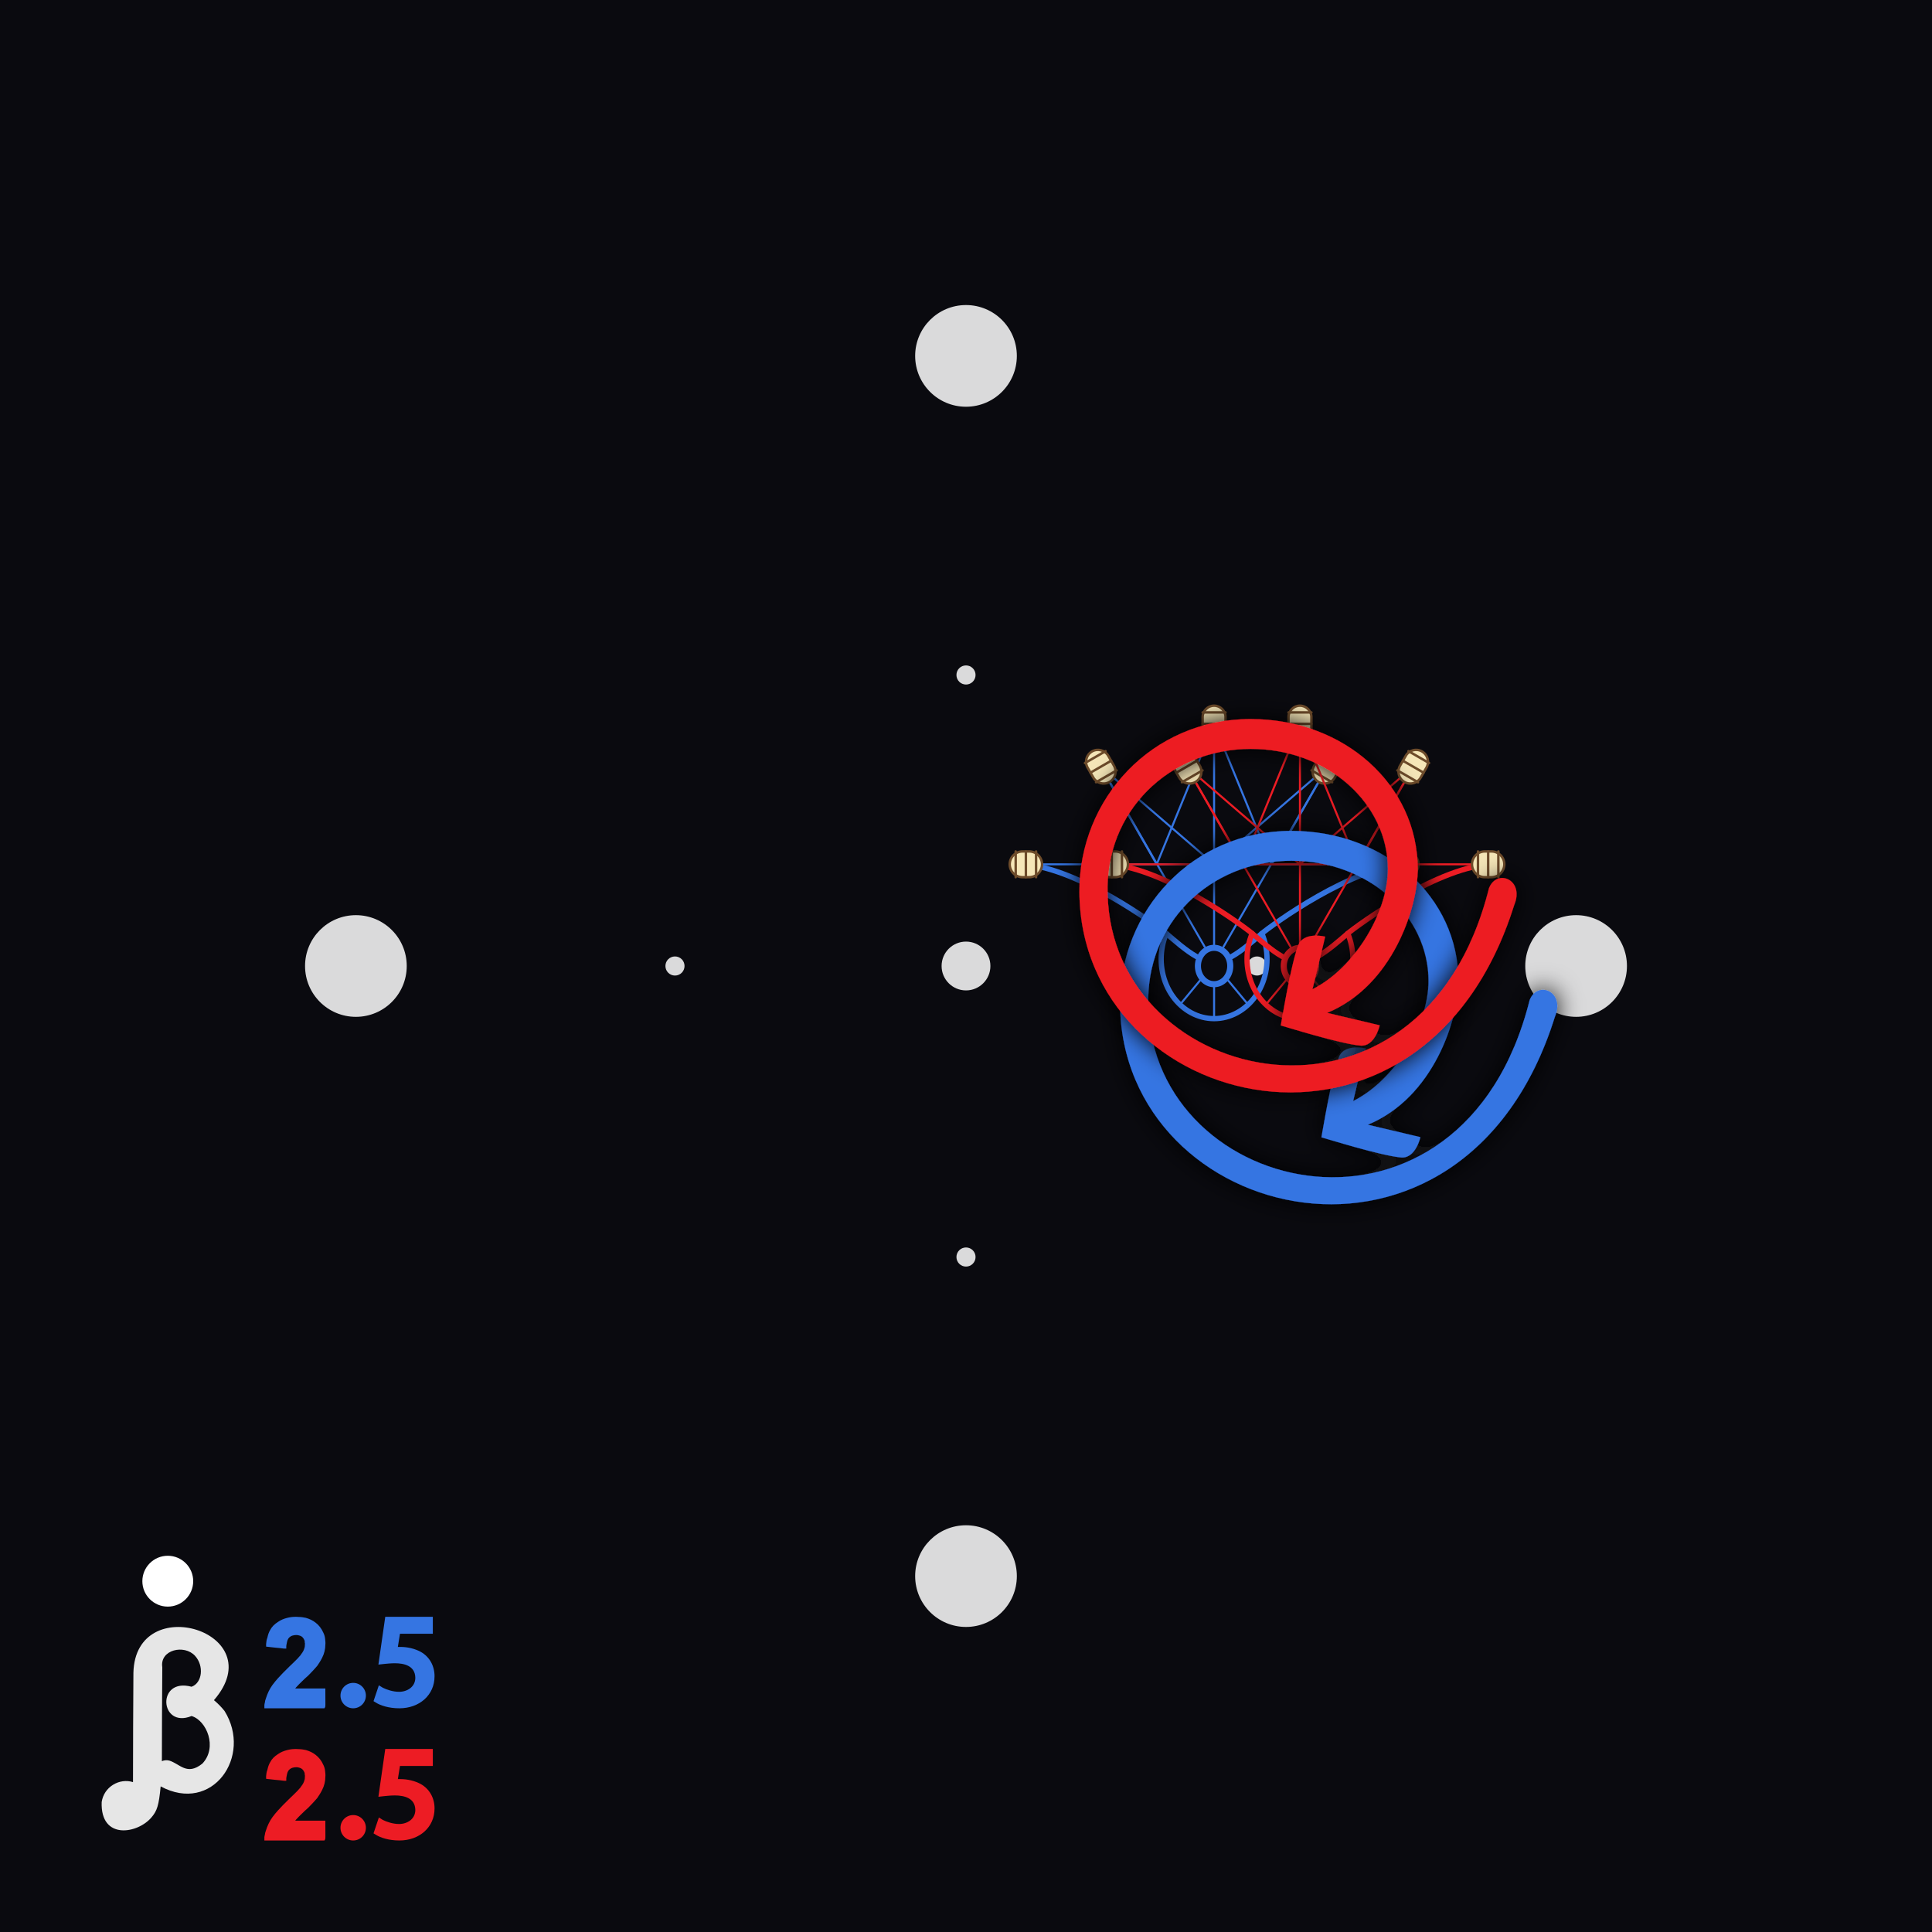
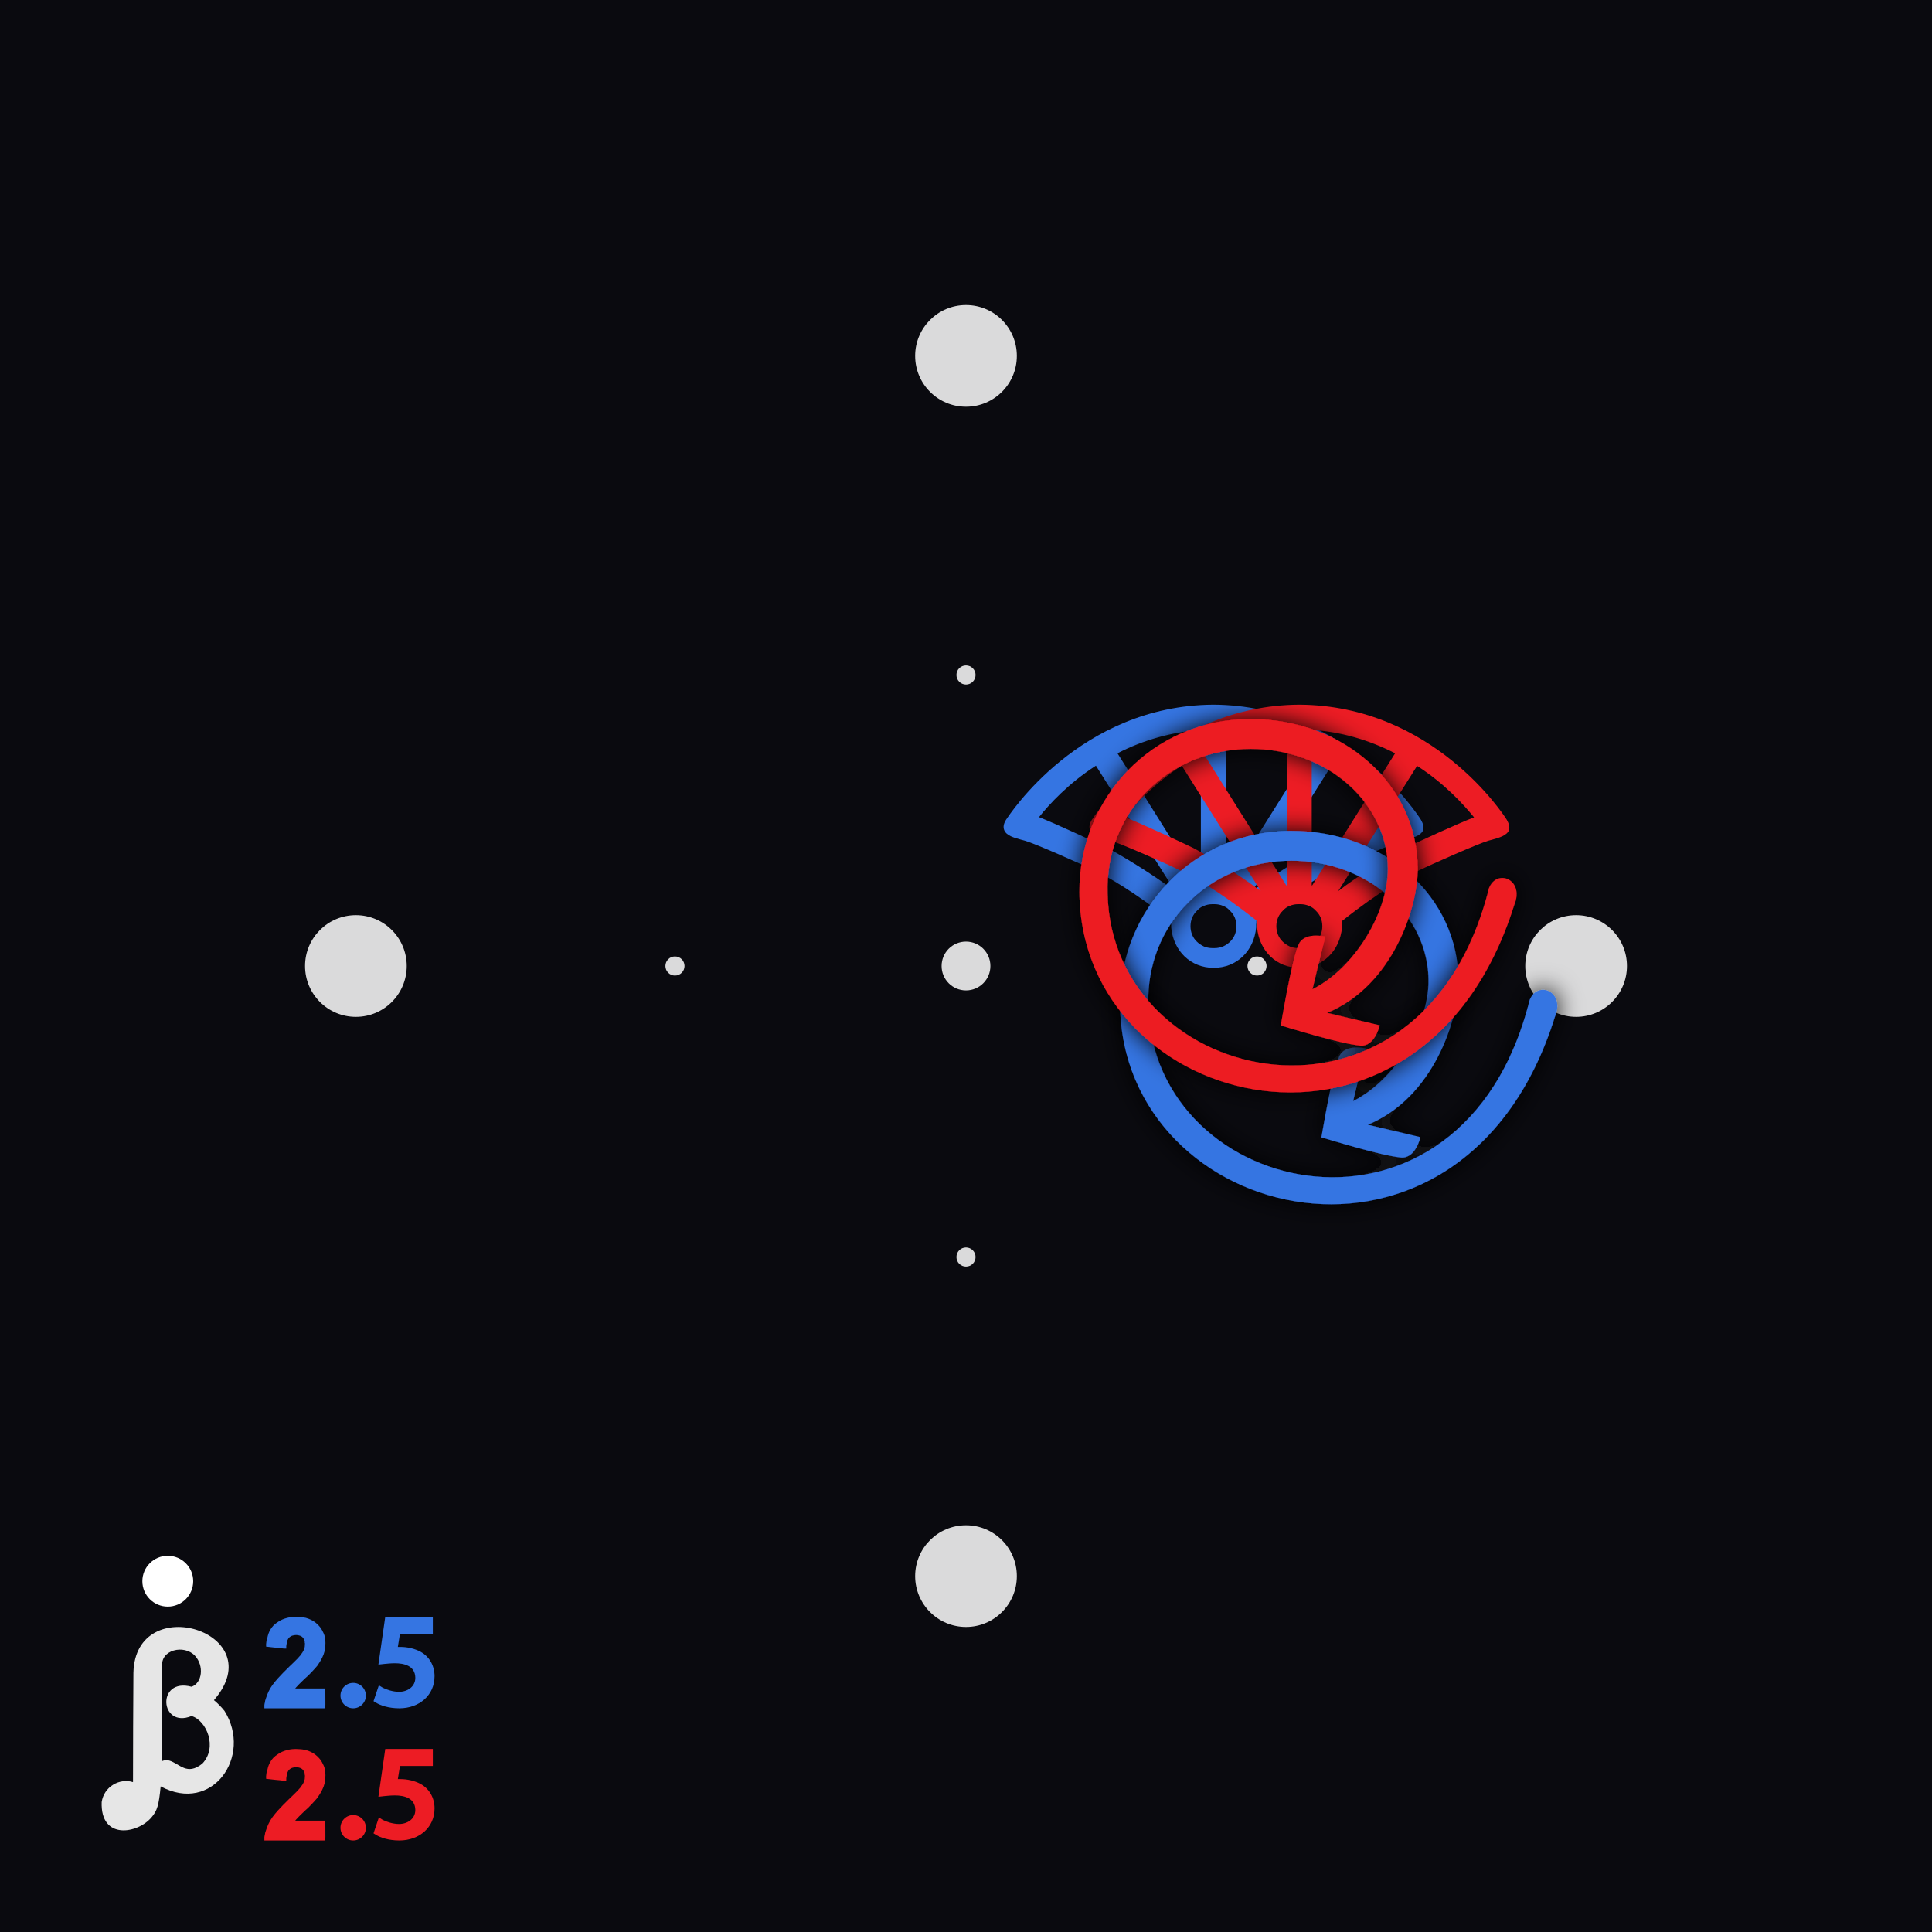
<svg xmlns="http://www.w3.org/2000/svg" viewBox="0 0 950 950" width="950" height="950">
  <defs>
    <filter id="arrow-halo" x="-20%" y="-20%" width="140%" height="140%">
      <feDropShadow dx="0" dy="0" stdDeviation="6" flood-color="#0a0a0f" />
      <feDropShadow dx="0" dy="0" stdDeviation="6" flood-color="#0a0a0f" />
      <feDropShadow dx="0" dy="0" stdDeviation="6" flood-color="#0a0a0f" />
    </filter>
  </defs>
  <rect width="950" height="950" fill="#0a0a0f" />
  <g style="color: #ffffff" opacity="0.85">
    <circle cx="475" cy="475" r="12" fill="#ffffff" />
    <circle cx="475" cy="175" r="25" fill="#ffffff" />
    <circle cx="775" cy="475" r="25" fill="#ffffff" />
    <circle cx="475" cy="775" r="25" fill="#ffffff" />
    <circle cx="175" cy="475" r="25" fill="#ffffff" />
    <circle cx="475" cy="331.9" r="4.7" fill="#ffffff" />
    <circle cx="618.1" cy="475" r="4.7" fill="#ffffff" />
    <circle cx="475" cy="618.1" r="4.7" fill="#ffffff" />
    <circle cx="331.9" cy="475" r="4.7" fill="#ffffff" />
  </g>
  <g transform="translate(596.9889, 475) rotate(270) translate(-130, -103.5)">
-     <g data-fan-frame="" fill="none" stroke="#3575E2" stroke-linecap="round" stroke-linejoin="round">
-       <ellipse data-fire-grip-ring="" cx="130" cy="103.5" rx="8.942" ry="7.95" stroke-width="3" />
-       <path data-fire-grip-shell="" d="M 146 80.005 L 144.501 79.415 L 142.967 78.9 L 141.404 78.462 L 139.815 78.103 L 138.206 77.824 L 136.582 77.625 L 134.948 77.507 L 133.31 77.471 L 131.671 77.516 L 130.038 77.642 L 128.416 77.85 L 126.809 78.138 L 125.223 78.506 L 123.662 78.951 L 122.132 79.474 L 120.637 80.073 L 119.183 80.744 L 117.772 81.487 L 116.411 82.299 L 115.103 83.177 L 113.853 84.119 L 112.663 85.122 L 111.539 86.182 L 110.483 87.297 L 109.499 88.463 L 108.59 89.675 L 107.758 90.931 L 107.007 92.226 L 106.339 93.557 L 105.755 94.919 L 105.258 96.308 L 104.85 97.719 L 104.531 99.148 L 104.302 100.591 L 104.164 102.043 L 104.118 103.5 L 104.164 104.957 L 104.302 106.409 L 104.531 107.852 L 104.85 109.281 L 105.258 110.692 L 105.755 112.081 L 106.339 113.443 L 107.007 114.774 L 107.758 116.069 L 108.59 117.325 L 109.499 118.537 L 110.483 119.703 L 111.539 120.818 L 112.663 121.878 L 113.853 122.881 L 115.103 123.823 L 116.411 124.701 L 117.772 125.513 L 119.183 126.256 L 120.637 126.927 L 122.132 127.526 L 123.662 128.048 L 125.223 128.494 L 126.809 128.862 L 128.416 129.15 L 130.038 129.358 L 131.671 129.484 L 133.31 129.53 L 134.948 129.493 L 136.582 129.375 L 138.206 129.176 L 139.815 128.897 L 141.404 128.538 L 142.967 128.1 L 144.501 127.585 L 146 126.995" stroke-width="2.6" />
-       <path data-fire-grip-bridge="1" d="M 123.428 97.032 L 111.001 86.735" />
-       <path data-fire-grip-bridge="2" d="M 119.955 103.5 L 104.118 103.5" />
-       <path data-fire-grip-bridge="3" d="M 123.428 109.968 L 111.001 120.265" />
-       <path data-fire-rail="left" d="M 134.694 94.737 C 137.51 89.729 142.674 83.887 146 80.005 C 149.325 76.122 179.999 34.645 179.999 7.617" stroke-width="2.6" />
-       <path data-fire-spine="2" d="M 139.388 98.91 L 231.148 45.985" />
-       <path data-fire-spine="3" d="M 140.045 103.5 L 252.81 103.5" />
-       <path data-fire-spine="4" d="M 139.388 108.09 L 231.148 161.015" />
-       <path data-fire-rail="right" d="M 134.694 112.263 C 137.51 117.271 142.674 123.113 146 126.995 C 149.325 130.878 179.999 172.355 179.999 199.383" stroke-width="2.6" />
-       <path data-fire-webbing="WickHorizon" d="M 179.999 10.955 L 179.999 196.045" />
-       <path data-fire-webbing="UpperLeftStar" d="M 249.054 103.5 L 179.999 75.29 L 227.997 47.802 L 179.999 103.5" />
-       <path data-fire-webbing="UpperRightStar" d="M 249.054 103.5 L 179.999 131.709 L 227.997 159.198 L 179.999 103.5" />
-     </g>
-     <g data-fire-wick="1" fill="#f5e6b8" stroke="#6d4b2a" stroke-width="1.2" stroke-linecap="round">
-       <rect x="-7.95" y="-6.337" width="15.899" height="12.674" rx="6.337" transform="translate(179.9987 10.9552) rotate(-90)" />
-       <path data-fire-wick-wrap="1-1" d="M 173.662 15.963 L 186.336 15.963" />
-       <path data-fire-wick-wrap="1-2" d="M 173.662 10.955 L 186.336 10.955" />
-       <path data-fire-wick-wrap="1-3" d="M 173.662 5.948 L 186.336 5.948" />
-     </g>
-     <g data-fire-wick="2" fill="#f5e6b8" stroke="#6d4b2a" stroke-width="1.2" stroke-linecap="round">
-       <rect x="-8.66" y="-5.851" width="17.32" height="11.701" rx="5.851" transform="translate(227.9974 47.8017) rotate(-29.9754)" />
-       <path data-fire-wick-wrap="2-1" d="M 220.349 45.459 L 226.195 55.595" />
-       <path data-fire-wick-wrap="2-2" d="M 225.074 42.734 L 230.921 52.87" />
-       <path data-fire-wick-wrap="2-3" d="M 229.8 40.008 L 235.646 50.144" />
-     </g>
-     <g data-fire-wick="3" fill="#f5e6b8" stroke="#6d4b2a" stroke-width="1.2" stroke-linecap="round">
-       <rect x="-8.942" y="-5.634" width="17.884" height="11.267" rx="5.634" transform="translate(249.0545 103.5) rotate(0)" />
-       <path data-fire-wick-wrap="3-1" d="M 243.422 97.867 L 243.422 109.133" />
-       <path data-fire-wick-wrap="3-2" d="M 249.054 97.867 L 249.054 109.133" />
-       <path data-fire-wick-wrap="3-3" d="M 254.687 97.867 L 254.687 109.133" />
-     </g>
-     <g data-fire-wick="4" fill="#f5e6b8" stroke="#6d4b2a" stroke-width="1.2" stroke-linecap="round">
-       <rect x="-8.66" y="-5.851" width="17.32" height="11.701" rx="5.851" transform="translate(227.9974 159.1983) rotate(29.9754)" />
-       <path data-fire-wick-wrap="4-1" d="M 226.195 151.405 L 220.349 161.541" />
-       <path data-fire-wick-wrap="4-2" d="M 230.921 154.13 L 225.074 164.266" />
-       <path data-fire-wick-wrap="4-3" d="M 235.646 156.856 L 229.8 166.992" />
-     </g>
-     <g data-fire-wick="5" fill="#f5e6b8" stroke="#6d4b2a" stroke-width="1.2" stroke-linecap="round">
-       <rect x="-7.95" y="-6.337" width="15.899" height="12.674" rx="6.337" transform="translate(179.9987 196.0448) rotate(90)" />
-       <path data-fire-wick-wrap="5-1" d="M 186.336 191.037 L 173.662 191.037" />
-       <path data-fire-wick-wrap="5-2" d="M 186.336 196.045 L 173.662 196.045" />
-       <path data-fire-wick-wrap="5-3" d="M 186.336 201.052 L 173.662 201.052" />
-     </g>
+     <style type="text/css">
+ 	.st0-blue{fill:#3575E2;}
+ </style>
+     <path class="st0-blue" d="M201.9 205.2c2.3-1.4 56.2-36.2 56.6-102-.4-65.8-54.4-100.5-56.6-102q-2.85-1.8-5.1-.9c-2.7 1.1-3.7 4.7-4.7 8.3-.2.6-.3 1.3-.5 1.9-1.5 5.1-11.1 27-14.9 34.7-2.4 5-9.6 18.4-24.5 37.1-.7 0-1.4 0-1.9.1H149c-11.7 1.1-19.9 9.6-19.9 20.9s8.2 19.8 19.9 20.9h1.3c.5.1 1.3.1 1.9.1 14.9 18.7 22.1 32.1 24.5 37.1 3.8 7.8 13.4 29.7 14.9 34.7.2.6.3 1.3.5 1.9 1 3.5 2 7.2 4.7 8.3 1.5.4 3.2 0 5.1-1.1zM179.2 66.1c4-6.4 7.4-12.3 8.7-14.8 3-6.2 12-25.5 15.3-33.9 6.4 5.1 16.6 14.5 25.3 28l-61.6 38.8c3.6-4.8 8.3-11.7 12.3-18.1zM234.6 56a107 107 0 0 1 11.5 41h-76.4c-.1-.1-.1-.1-.1-.2zM142 111.4c-.9-.9-1.7-2-2.4-3.5-.5-1.2-.8-2.7-.8-4.1v-1.2c0-1.4.3-2.9.8-4.1.7-1.4 1.4-2.5 2.4-3.5 1.9-2 4.6-3.1 7.6-3.1 2.9 0 5.6 1.1 7.6 3.2 1 .9 1.9 2 2.4 3.5.5 1.1.8 2.6.8 4v1.2c0 1.4-.3 2.9-.8 4-.5 1.4-1.3 2.5-2.4 3.5-2 2.1-4.6 3.2-7.6 3.2s-5.7-1.1-7.6-3.1zm27.6-1.9c0-.1 0-.1.1-.2h76.4c-.9 14.1-4.8 27.8-11.5 41zm18.3 45.6c-1.3-2.5-4.6-8.4-8.7-14.8-4-6.4-8.7-13.3-12.4-18l61.6 38.8c-8.7 13.5-18.9 22.8-25.3 28-3.3-8.5-12.2-27.8-15.2-34z" />
  </g>
  <g transform="translate(639.2111, 475) rotate(270) translate(-130, -103.5)">
-     <g data-fan-frame="" fill="none" stroke="#ED1C24" stroke-linecap="round" stroke-linejoin="round">
-       <ellipse data-fire-grip-ring="" cx="130" cy="103.5" rx="8.942" ry="7.95" stroke-width="3" />
-       <path data-fire-grip-shell="" d="M 146 80.005 L 144.501 79.415 L 142.967 78.9 L 141.404 78.462 L 139.815 78.103 L 138.206 77.824 L 136.582 77.625 L 134.948 77.507 L 133.31 77.471 L 131.671 77.516 L 130.038 77.642 L 128.416 77.85 L 126.809 78.138 L 125.223 78.506 L 123.662 78.951 L 122.132 79.474 L 120.637 80.073 L 119.183 80.744 L 117.772 81.487 L 116.411 82.299 L 115.103 83.177 L 113.853 84.119 L 112.663 85.122 L 111.539 86.182 L 110.483 87.297 L 109.499 88.463 L 108.59 89.675 L 107.758 90.931 L 107.007 92.226 L 106.339 93.557 L 105.755 94.919 L 105.258 96.308 L 104.85 97.719 L 104.531 99.148 L 104.302 100.591 L 104.164 102.043 L 104.118 103.5 L 104.164 104.957 L 104.302 106.409 L 104.531 107.852 L 104.85 109.281 L 105.258 110.692 L 105.755 112.081 L 106.339 113.443 L 107.007 114.774 L 107.758 116.069 L 108.59 117.325 L 109.499 118.537 L 110.483 119.703 L 111.539 120.818 L 112.663 121.878 L 113.853 122.881 L 115.103 123.823 L 116.411 124.701 L 117.772 125.513 L 119.183 126.256 L 120.637 126.927 L 122.132 127.526 L 123.662 128.048 L 125.223 128.494 L 126.809 128.862 L 128.416 129.15 L 130.038 129.358 L 131.671 129.484 L 133.31 129.53 L 134.948 129.493 L 136.582 129.375 L 138.206 129.176 L 139.815 128.897 L 141.404 128.538 L 142.967 128.1 L 144.501 127.585 L 146 126.995" stroke-width="2.6" />
-       <path data-fire-grip-bridge="1" d="M 123.428 97.032 L 111.001 86.735" />
-       <path data-fire-grip-bridge="2" d="M 119.955 103.5 L 104.118 103.5" />
-       <path data-fire-grip-bridge="3" d="M 123.428 109.968 L 111.001 120.265" />
-       <path data-fire-rail="left" d="M 134.694 94.737 C 137.51 89.729 142.674 83.887 146 80.005 C 149.325 76.122 179.999 34.645 179.999 7.617" stroke-width="2.6" />
-       <path data-fire-spine="2" d="M 139.388 98.91 L 231.148 45.985" />
-       <path data-fire-spine="3" d="M 140.045 103.5 L 252.81 103.5" />
-       <path data-fire-spine="4" d="M 139.388 108.09 L 231.148 161.015" />
-       <path data-fire-rail="right" d="M 134.694 112.263 C 137.51 117.271 142.674 123.113 146 126.995 C 149.325 130.878 179.999 172.355 179.999 199.383" stroke-width="2.6" />
-       <path data-fire-webbing="WickHorizon" d="M 179.999 10.955 L 179.999 196.045" />
-       <path data-fire-webbing="UpperLeftStar" d="M 249.054 103.5 L 179.999 75.29 L 227.997 47.802 L 179.999 103.5" />
-       <path data-fire-webbing="UpperRightStar" d="M 249.054 103.5 L 179.999 131.709 L 227.997 159.198 L 179.999 103.5" />
-     </g>
-     <g data-fire-wick="1" fill="#f5e6b8" stroke="#6d4b2a" stroke-width="1.2" stroke-linecap="round">
-       <rect x="-7.95" y="-6.337" width="15.899" height="12.674" rx="6.337" transform="translate(179.9987 10.9552) rotate(-90)" />
-       <path data-fire-wick-wrap="1-1" d="M 173.662 15.963 L 186.336 15.963" />
-       <path data-fire-wick-wrap="1-2" d="M 173.662 10.955 L 186.336 10.955" />
-       <path data-fire-wick-wrap="1-3" d="M 173.662 5.948 L 186.336 5.948" />
-     </g>
-     <g data-fire-wick="2" fill="#f5e6b8" stroke="#6d4b2a" stroke-width="1.2" stroke-linecap="round">
-       <rect x="-8.66" y="-5.851" width="17.32" height="11.701" rx="5.851" transform="translate(227.9974 47.8017) rotate(-29.9754)" />
-       <path data-fire-wick-wrap="2-1" d="M 220.349 45.459 L 226.195 55.595" />
-       <path data-fire-wick-wrap="2-2" d="M 225.074 42.734 L 230.921 52.87" />
-       <path data-fire-wick-wrap="2-3" d="M 229.8 40.008 L 235.646 50.144" />
-     </g>
-     <g data-fire-wick="3" fill="#f5e6b8" stroke="#6d4b2a" stroke-width="1.2" stroke-linecap="round">
-       <rect x="-8.942" y="-5.634" width="17.884" height="11.267" rx="5.634" transform="translate(249.0545 103.5) rotate(0)" />
-       <path data-fire-wick-wrap="3-1" d="M 243.422 97.867 L 243.422 109.133" />
-       <path data-fire-wick-wrap="3-2" d="M 249.054 97.867 L 249.054 109.133" />
-       <path data-fire-wick-wrap="3-3" d="M 254.687 97.867 L 254.687 109.133" />
-     </g>
-     <g data-fire-wick="4" fill="#f5e6b8" stroke="#6d4b2a" stroke-width="1.2" stroke-linecap="round">
-       <rect x="-8.66" y="-5.851" width="17.32" height="11.701" rx="5.851" transform="translate(227.9974 159.1983) rotate(29.9754)" />
-       <path data-fire-wick-wrap="4-1" d="M 226.195 151.405 L 220.349 161.541" />
-       <path data-fire-wick-wrap="4-2" d="M 230.921 154.13 L 225.074 164.266" />
-       <path data-fire-wick-wrap="4-3" d="M 235.646 156.856 L 229.8 166.992" />
-     </g>
-     <g data-fire-wick="5" fill="#f5e6b8" stroke="#6d4b2a" stroke-width="1.2" stroke-linecap="round">
-       <rect x="-7.95" y="-6.337" width="15.899" height="12.674" rx="6.337" transform="translate(179.9987 196.0448) rotate(90)" />
-       <path data-fire-wick-wrap="5-1" d="M 186.336 191.037 L 173.662 191.037" />
-       <path data-fire-wick-wrap="5-2" d="M 186.336 196.045 L 173.662 196.045" />
-       <path data-fire-wick-wrap="5-3" d="M 186.336 201.052 L 173.662 201.052" />
-     </g>
+     <style type="text/css">
+ 	.st0-red{fill:#ED1C24;}
+ </style>
+     <path class="st0-red" d="M201.9 205.2c2.3-1.4 56.2-36.2 56.6-102-.4-65.8-54.4-100.5-56.6-102q-2.85-1.8-5.1-.9c-2.7 1.1-3.7 4.7-4.7 8.3-.2.6-.3 1.3-.5 1.9-1.5 5.1-11.1 27-14.9 34.7-2.4 5-9.6 18.4-24.5 37.1-.7 0-1.4 0-1.9.1H149c-11.7 1.1-19.9 9.6-19.9 20.9s8.2 19.8 19.9 20.9h1.3c.5.1 1.3.1 1.9.1 14.9 18.7 22.1 32.1 24.5 37.1 3.8 7.8 13.4 29.7 14.9 34.7.2.6.3 1.3.5 1.9 1 3.5 2 7.2 4.7 8.3 1.5.4 3.2 0 5.1-1.1zM179.2 66.1c4-6.4 7.4-12.3 8.7-14.8 3-6.2 12-25.5 15.3-33.9 6.4 5.1 16.6 14.5 25.3 28l-61.6 38.8c3.6-4.8 8.3-11.7 12.3-18.1zM234.6 56a107 107 0 0 1 11.5 41h-76.4c-.1-.1-.1-.1-.1-.2zM142 111.4c-.9-.9-1.7-2-2.4-3.5-.5-1.2-.8-2.7-.8-4.1v-1.2c0-1.4.3-2.9.8-4.1.7-1.4 1.4-2.5 2.4-3.5 1.9-2 4.6-3.1 7.6-3.1 2.9 0 5.6 1.1 7.6 3.2 1 .9 1.9 2 2.4 3.5.5 1.1.8 2.6.8 4v1.2c0 1.4-.3 2.9-.8 4-.5 1.4-1.3 2.5-2.4 3.5-2 2.1-4.6 3.2-7.6 3.2s-5.7-1.1-7.6-3.1zm27.6-1.9c0-.1 0-.1.1-.2h76.4c-.9 14.1-4.8 27.8-11.5 41zm18.3 45.6c-1.3-2.5-4.6-8.4-8.7-14.8-4-6.4-8.7-13.3-12.4-18l61.6 38.8c-8.7 13.5-18.9 22.8-25.3 28-3.3-8.5-12.2-27.8-15.2-34z" />
  </g>
  <g filter="url(#arrow-halo)" transform="translate(635, 500) rotate(90) translate(-91.45, -130.75)">
    <path d="m107 94.1 25.9 6.3c-10.7-21.1-38-37.1-59.1-37.1-32.2 0-59.1 29.5-59.1 67.4 0 40.3 31 71.8 71.3 70.4 95.6-2.1 129.2-154.5-2.8-187.5C73.3 9.7 79-4.1 91.5 1.2c143.5 44.9 102 213-6.3 213.8-46 .3-85.2-35.7-85.2-84.2 0-46.1 32.5-82.2 73.9-82.2 18.6 0 57.3 12.2 70.6 44.6l6.1-25.9s10.5 2.3 10 9.4c-.8 9.9-9.2 36.6-9.9 39.3-2.8-.6-30.4-5-39.6-8.7-6.7-2.7-4.1-13.2-4.1-13.2" style="fill:#3575E2" />
  </g>
  <g filter="url(#arrow-halo)" transform="translate(615, 445) rotate(90) translate(-91.45, -130.75)">
    <path d="m107 94.1 25.9 6.3c-10.7-21.1-38-37.1-59.1-37.1-32.2 0-59.1 29.5-59.1 67.4 0 40.3 31 71.8 71.3 70.4 95.6-2.1 129.2-154.5-2.8-187.5C73.3 9.7 79-4.1 91.5 1.2c143.5 44.9 102 213-6.3 213.8-46 .3-85.2-35.7-85.2-84.2 0-46.1 32.5-82.2 73.9-82.2 18.6 0 57.3 12.2 70.6 44.6l6.1-25.9s10.5 2.3 10 9.4c-.8 9.9-9.2 36.6-9.9 39.3-2.8-.6-30.4-5-39.6-8.7-6.7-2.7-4.1-13.2-4.1-13.2" style="fill:#ED1C24" />
  </g>
  <g transform="translate(50, 800)">
    <svg width="65" height="100" viewBox="0 0 65 100">
      <path fill="#e6e6e6" d="M60.4,41.3c-1.6-2-3.3-3.7-5.2-5.3C84.2,2.5,16.6-18.2,15.6,22.5c-0.1,19.3-0.2,34.5-0.2,53.8C8.7,74.2,1.1,78.6,0,86.1  c-0.7,18.9,17.9,15.6,24.6,7.4c2.6-3.1,3.5-5.6,4.4-15.1C54.4,92.1,74.3,63.6,60.4,41.3 M49.5,67.2c-7.6,6.1-11,0.1-16.3-1.5  c-1.2-0.3-2.5-0.2-3.6,0.3c0-15.4,0.1-30.6,0.2-46.2c-1.3-8.6,10.8-11.4,16.1-5.6c4.5,4.9,3.6,13.3-1.7,15.2  c-17.4-4.7-15.7,20.8,0,14.4C51.6,46,57.1,59.2,49.5,67.2" />
    </svg>
    <svg x="80" y="-5" width="83.67" height="45" viewBox="0 0 83.67 45">
      <g id="Layer_1-2" data-name="Layer 1">
        <g>
          <path fill="#3575E2" d="m29.85,44.46l-.31.54H0v-1.61c.1-.54.1-.86.21-1.07.1-.75.21-1.39.52-2.14.73-2.36,1.77-4.61,3.24-6.65.84-1.18,1.88-2.36,2.82-3.43,1.57-1.72,3.24-3.43,4.91-5.04l.42-.43c1.46-1.39,2.82-2.68,4.18-4.07.21-.32.63-.64.94-1.07.31-.32.63-.64.84-1.07.94-1.18,1.46-2.25,1.67-3.32l.1-.21c0-.64.1-1.07.1-1.72,0,0,0-.21-.1-.43,0-.43,0-.64-.1-1.07-.52-1.29-1.25-2.14-2.61-2.47-.84-.32-2.19-.32-3.55.11-1.04.43-1.77,1.07-2.19,2.14-.21.54-.31,1.18-.42,1.72s-.21.96-.21,1.29v1.18h-1.15c-1.36-.21-2.71-.32-3.97-.43-1.36-.11-2.61-.32-3.86-.43l-.94-.11v-1.29c.1-1.07.21-2.14.63-3.11.31-1.5.73-2.68,1.36-3.75.83-1.61,2.09-2.89,3.97-4.07,1.25-.86,2.71-1.5,4.49-1.93.73-.21,1.46-.32,2.4-.43,1.15-.11,2.19-.11,3.34,0,1.04,0,2.3.21,3.34.43,1.88.54,3.44,1.29,4.8,2.36,1.67,1.29,2.92,2.89,3.86,5.04.42.86.73,1.82.84,3.11.1.97.21,1.82.1,2.68,0,2.14-.52,4.4-1.57,6.43-.73,1.5-1.67,2.89-2.4,3.97-.94,1.07-1.77,2.04-2.61,2.89-1.15,1.29-2.4,2.47-3.65,3.54-1.15,1.18-2.4,2.25-3.55,3.54-.42.43-.73.75-1.04,1.18h14.82v1.07c.1,7.72,0,7.83-.1,8.15Z" />
          <path fill="#3575E2" d="m83.67,29.31c0,9.11-7.34,15.69-17.31,15.69-5.24,0-9.34-1.43-11.43-2.74l-1.26-.77,2.62-7.79,1.99,1.21c1.78.88,4.83,1.98,7.97,1.98,3.99,0,7.97-2.41,7.97-6.91-.1-5.93-5.56-7.13-10.07-7.13-2.1,0-3.78.22-5.14.33l-2.94.33L59.44,0h23.39v8.34h-16.15l-1.05,6.48h1.26c3.57,0,7.13.88,9.97,2.41,4.3,2.41,6.82,6.8,6.82,12.07Z" />
          <circle fill="#3575E2" cx="43.67" cy="38.75" r="6.25" />
        </g>
      </g>
    </svg>
    <svg x="80" y="60" width="83.67" height="45" viewBox="0 0 83.67 45">
      <g id="Layer_1-2" data-name="Layer 1">
        <g>
          <path fill="#ED1C24" d="m29.85,44.46l-.31.54H0v-1.61c.1-.54.1-.86.21-1.07.1-.75.21-1.39.52-2.14.73-2.36,1.77-4.61,3.24-6.65.84-1.18,1.88-2.36,2.82-3.43,1.57-1.72,3.24-3.43,4.91-5.04l.42-.43c1.46-1.39,2.82-2.68,4.18-4.07.21-.32.63-.64.94-1.07.31-.32.63-.64.84-1.07.94-1.18,1.46-2.25,1.67-3.32l.1-.21c0-.64.1-1.07.1-1.72,0,0,0-.21-.1-.43,0-.43,0-.64-.1-1.07-.52-1.29-1.25-2.14-2.61-2.47-.84-.32-2.19-.32-3.55.11-1.04.43-1.77,1.07-2.19,2.14-.21.54-.31,1.18-.42,1.72s-.21.96-.21,1.29v1.18h-1.15c-1.36-.21-2.71-.32-3.97-.43-1.36-.11-2.61-.32-3.86-.43l-.94-.11v-1.29c.1-1.07.21-2.14.63-3.11.31-1.5.73-2.68,1.36-3.75.83-1.61,2.09-2.89,3.97-4.07,1.25-.86,2.71-1.5,4.49-1.93.73-.21,1.46-.32,2.4-.43,1.15-.11,2.19-.11,3.34,0,1.04,0,2.3.21,3.34.43,1.88.54,3.44,1.29,4.8,2.36,1.67,1.29,2.92,2.89,3.86,5.04.42.86.73,1.82.84,3.11.1.97.21,1.82.1,2.68,0,2.14-.52,4.4-1.57,6.43-.73,1.5-1.67,2.89-2.4,3.97-.94,1.07-1.77,2.04-2.61,2.89-1.15,1.29-2.4,2.47-3.65,3.54-1.15,1.18-2.4,2.25-3.55,3.54-.42.43-.73.75-1.04,1.18h14.82v1.07c.1,7.72,0,7.83-.1,8.15Z" />
          <path fill="#ED1C24" d="m83.67,29.31c0,9.11-7.34,15.69-17.31,15.69-5.24,0-9.34-1.43-11.43-2.74l-1.26-.77,2.62-7.79,1.99,1.21c1.78.88,4.83,1.98,7.97,1.98,3.99,0,7.97-2.41,7.97-6.91-.1-5.93-5.56-7.13-10.07-7.13-2.1,0-3.78.22-5.14.33l-2.94.33L59.44,0h23.39v8.34h-16.15l-1.05,6.48h1.26c3.57,0,7.13.88,9.97,2.41,4.3,2.41,6.82,6.8,6.82,12.07Z" />
          <circle fill="#ED1C24" cx="43.67" cy="38.75" r="6.25" />
        </g>
      </g>
    </svg>
    <circle cx="32.5" cy="-22.5" r="12.5" fill="#ffffff" />
  </g>
</svg>
